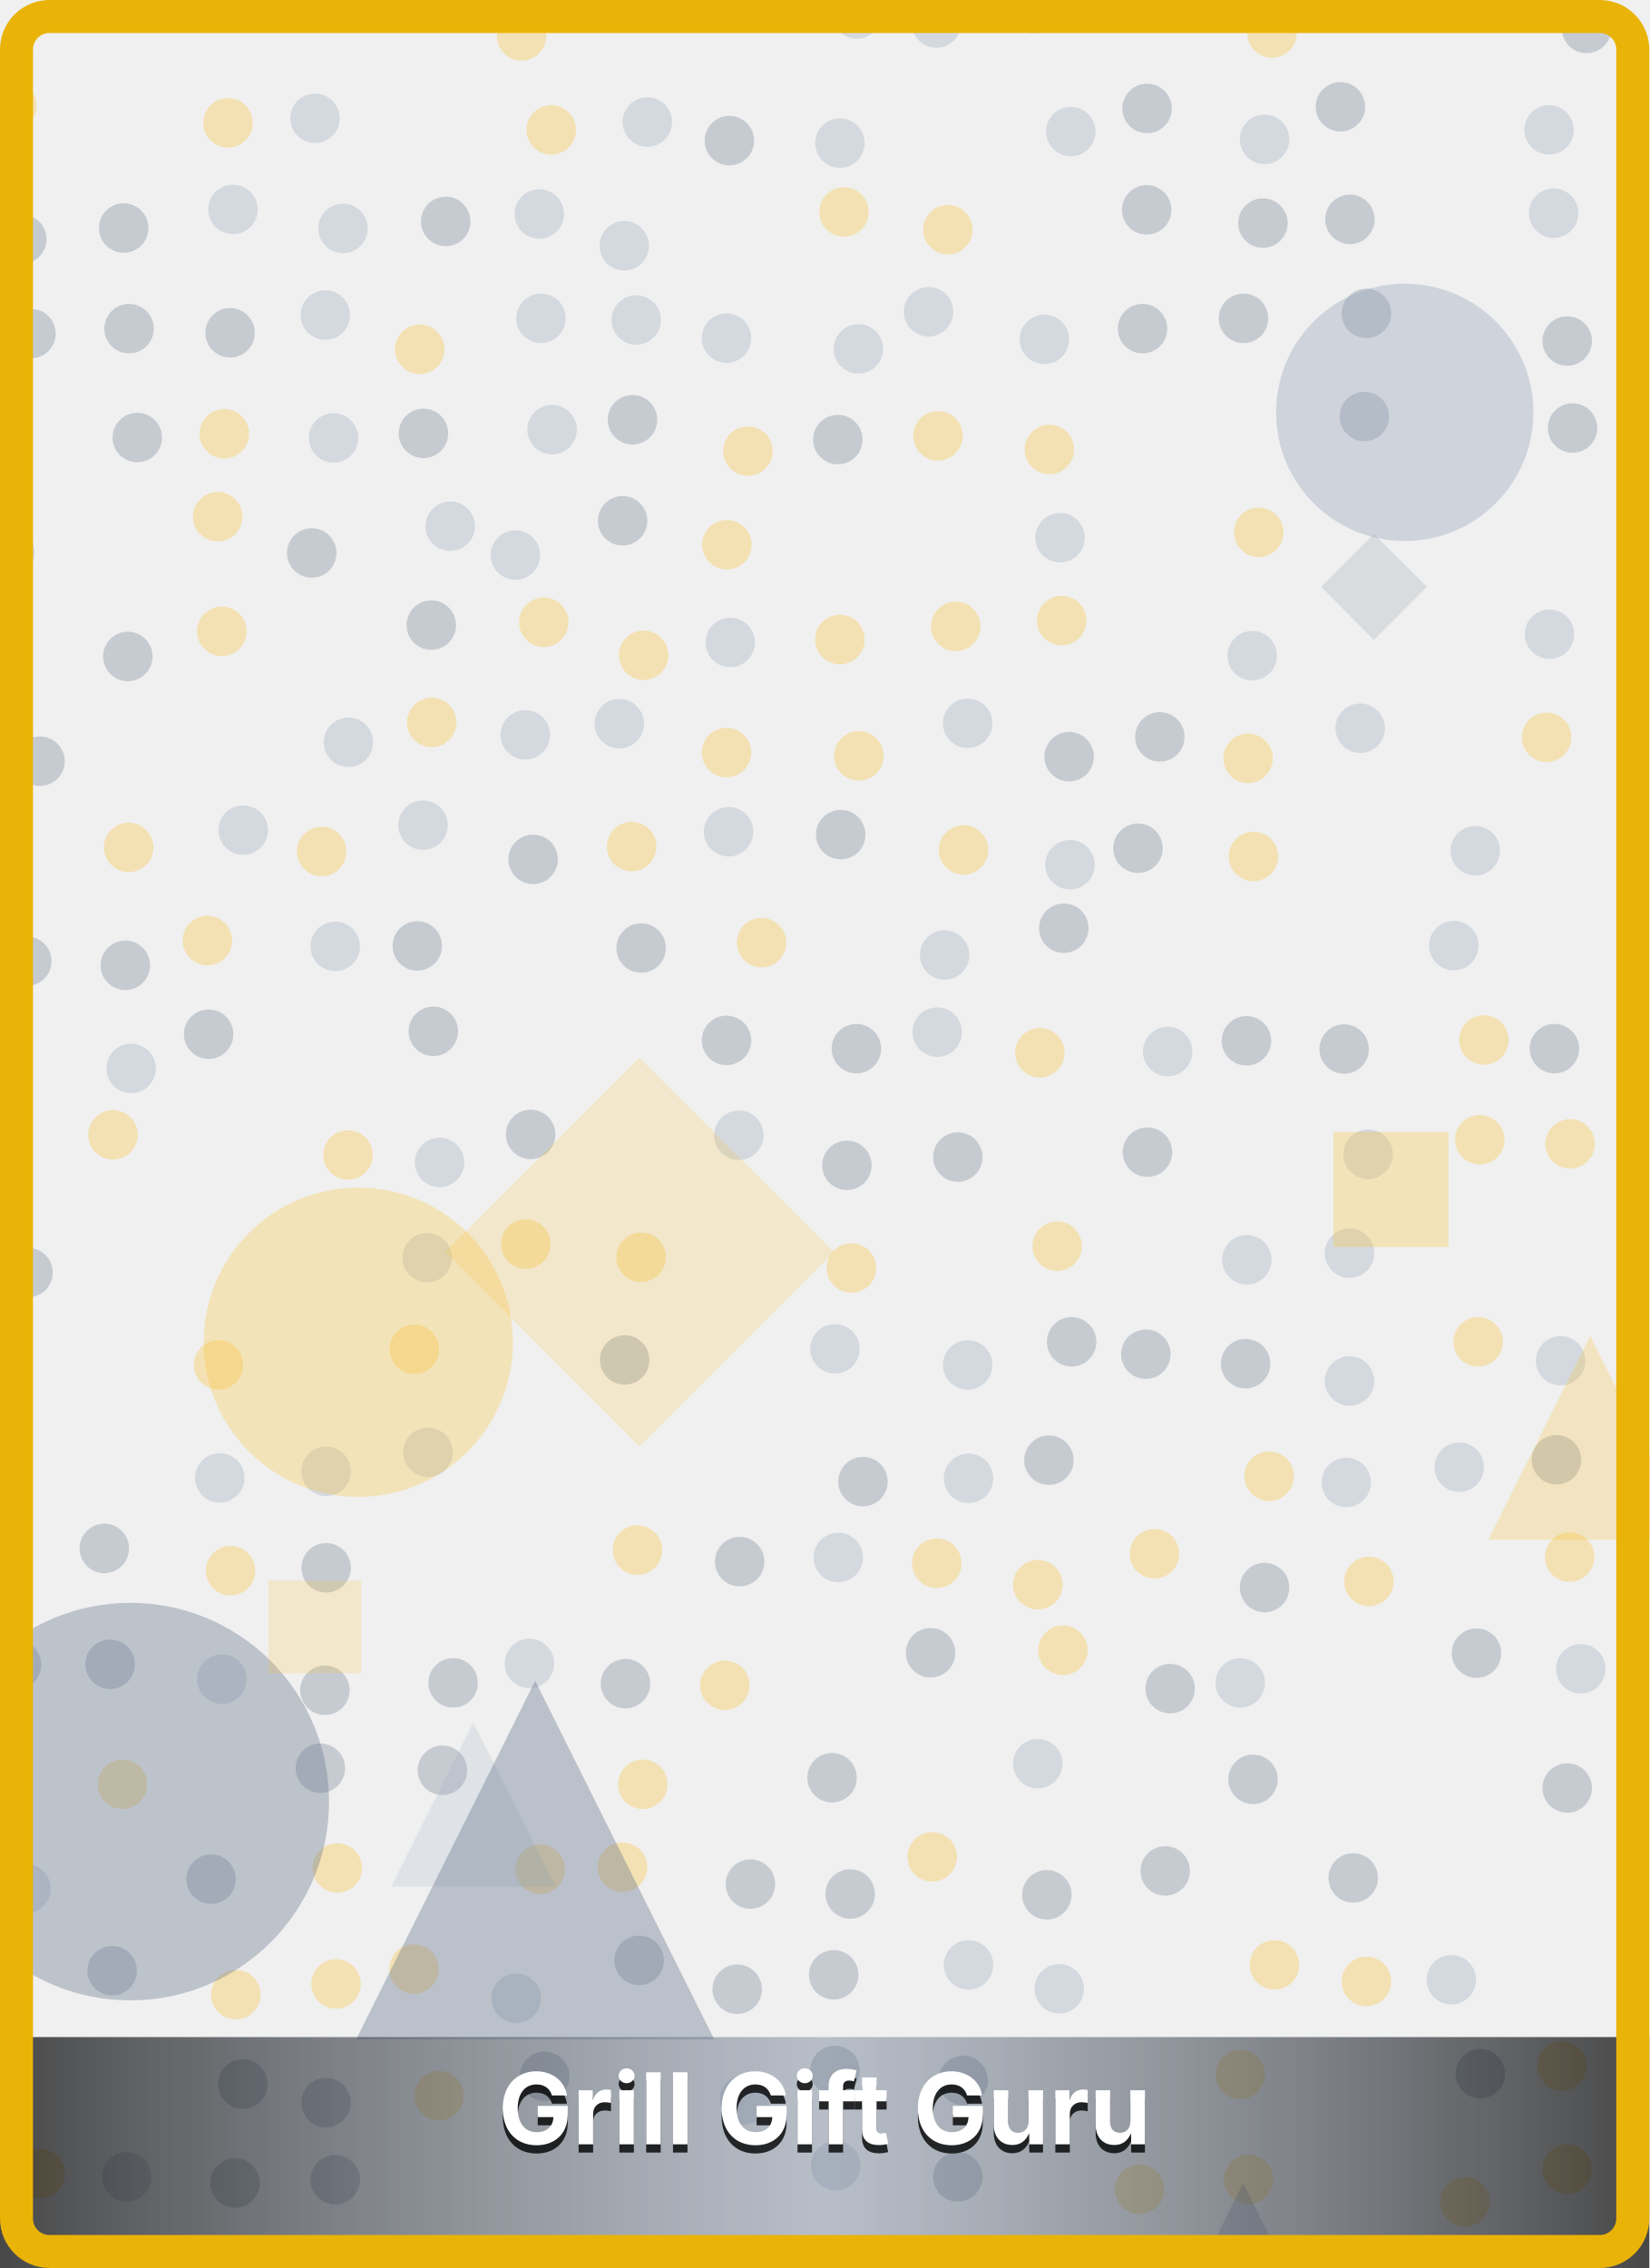
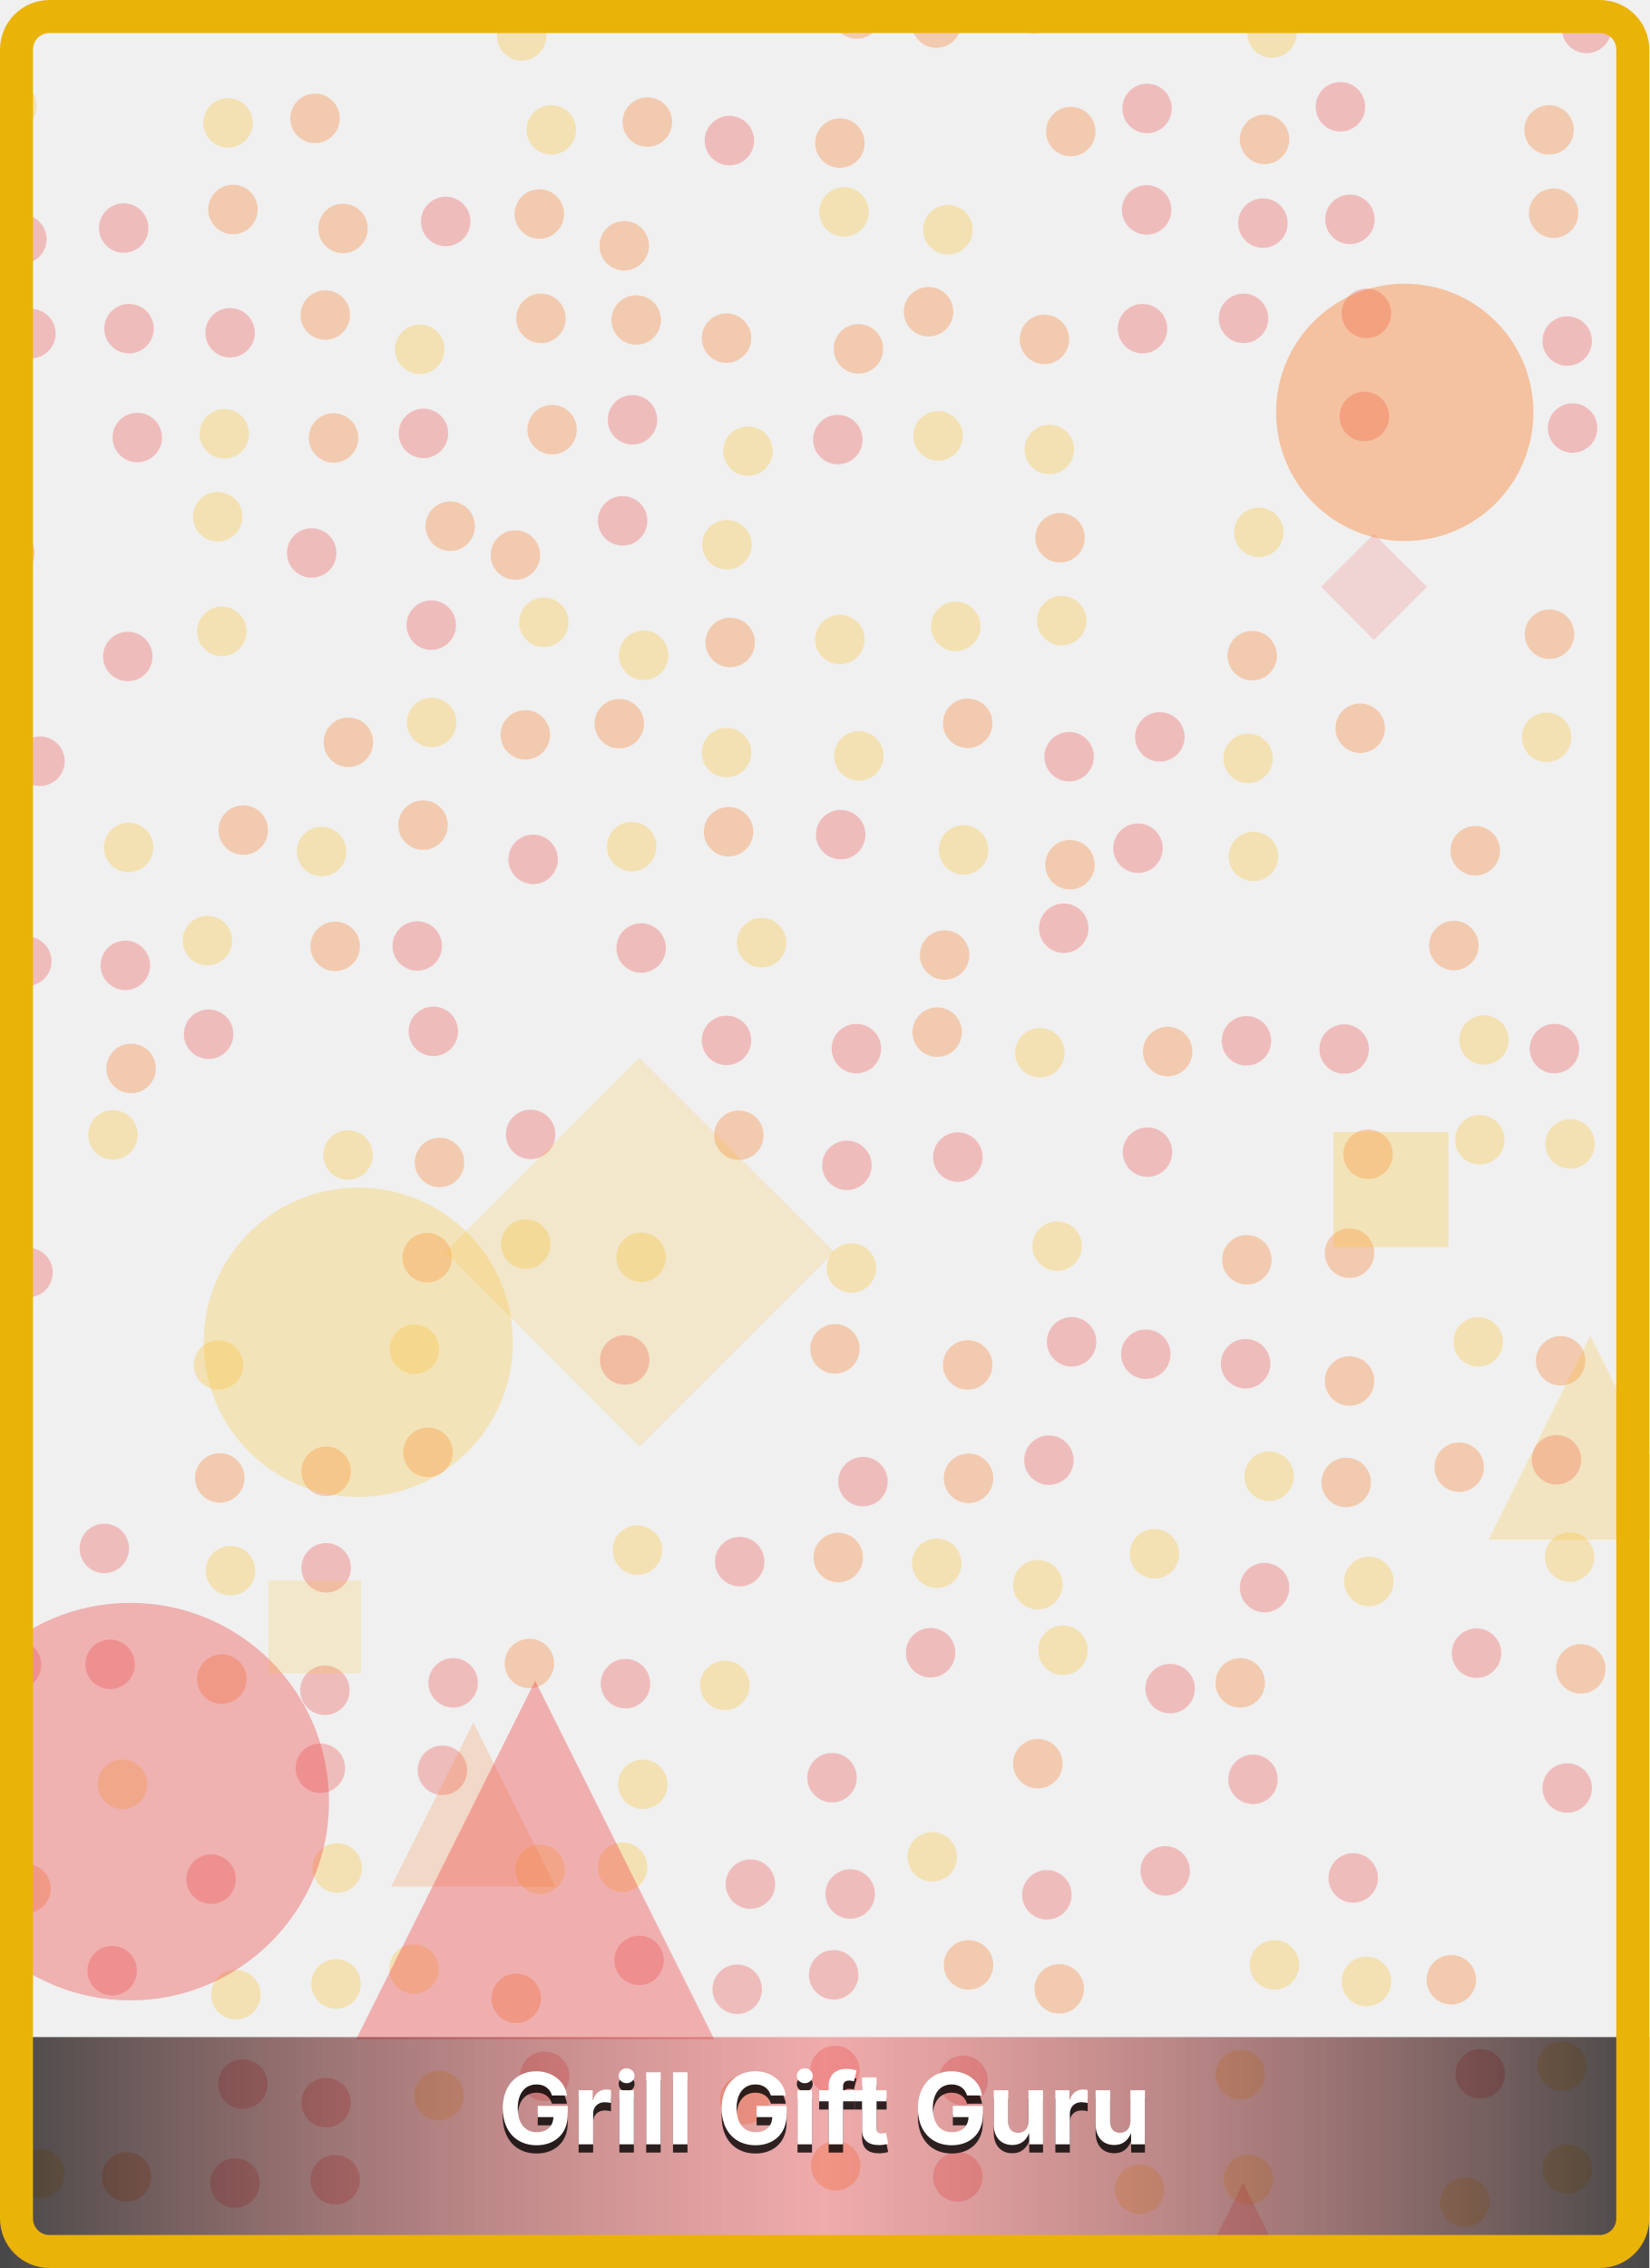
<svg xmlns="http://www.w3.org/2000/svg" viewBox="0 0 400 550" width="400" height="550">
  <defs>
    <linearGradient id="bg-gradient-fd_004" x1="0%" y1="0%" x2="100%" y2="100%">
-       <stop offset="0%" style="stop-color:#64748b;stop-opacity:0.26" />
-       <stop offset="50%" style="stop-color:#94a3b8;stop-opacity:0.4" />
-       <stop offset="100%" style="stop-color:#64748b;stop-opacity:0.26" />
+       <stop offset="0%" style="stop-color:#ef4444;stop-opacity:0.26" />
+       <stop offset="50%" style="stop-color:#f97316;stop-opacity:0.4" />
+       <stop offset="100%" style="stop-color:#ef4444;stop-opacity:0.26" />
    </linearGradient>
    <filter id="shadow-fd_004">
      <feDropShadow dx="0" dy="2" stdDeviation="3" flood-opacity="0.8" />
    </filter>
  </defs>
  <rect width="400" height="550" fill="url(#bg-gradient-0.7610623023938388)" />
  <g opacity="0.3">
    <circle cx="2.9" cy="25.7" r="6" fill="#fbbf24" />
-     <circle cx="5.3" cy="58.0" r="6" fill="#64748b" />
-     <circle cx="7.5" cy="80.9" r="6" fill="#64748b" />
-     <circle cx="0.5" cy="105.2" r="6" fill="#94a3b8" />
-     <circle cx="2.4" cy="134.1" r="6" fill="#94a3b8" />
-     <circle cx="9.7" cy="184.6" r="6" fill="#64748b" />
-     <circle cx="6.5" cy="233.1" r="6" fill="#64748b" />
-     <circle cx="6.8" cy="308.6" r="6" fill="#64748b" />
-     <circle cx="1.2" cy="378.8" r="6" fill="#64748b" />
-     <circle cx="4.0" cy="403.7" r="6" fill="#64748b" />
-     <circle cx="0.9" cy="432.5" r="6" fill="#64748b" />
-     <circle cx="6.3" cy="458.0" r="6" fill="#94a3b8" />
+     <circle cx="5.3" cy="58.0" r="6" fill="#ef4444" />
+     <circle cx="7.5" cy="80.9" r="6" fill="#ef4444" />
+     <circle cx="0.5" cy="105.2" r="6" fill="#f97316" />
+     <circle cx="2.4" cy="134.1" r="6" fill="#f97316" />
+     <circle cx="9.7" cy="184.6" r="6" fill="#ef4444" />
+     <circle cx="6.5" cy="233.1" r="6" fill="#ef4444" />
+     <circle cx="6.8" cy="308.6" r="6" fill="#ef4444" />
+     <circle cx="1.2" cy="378.8" r="6" fill="#ef4444" />
+     <circle cx="4.0" cy="403.7" r="6" fill="#ef4444" />
+     <circle cx="0.9" cy="432.5" r="6" fill="#ef4444" />
+     <circle cx="6.3" cy="458.0" r="6" fill="#f97316" />
    <circle cx="9.7" cy="527.1" r="6" fill="#fbbf24" />
-     <circle cx="30.0" cy="55.3" r="6" fill="#64748b" />
-     <circle cx="31.3" cy="79.7" r="6" fill="#64748b" />
-     <circle cx="33.3" cy="106.1" r="6" fill="#64748b" />
-     <circle cx="31.0" cy="159.2" r="6" fill="#64748b" />
+     <circle cx="30.0" cy="55.3" r="6" fill="#ef4444" />
+     <circle cx="31.3" cy="79.7" r="6" fill="#ef4444" />
+     <circle cx="33.3" cy="106.1" r="6" fill="#ef4444" />
+     <circle cx="31.0" cy="159.2" r="6" fill="#ef4444" />
    <circle cx="31.2" cy="205.5" r="6" fill="#fbbf24" />
-     <circle cx="30.4" cy="234.1" r="6" fill="#64748b" />
-     <circle cx="31.8" cy="259.1" r="6" fill="#94a3b8" />
+     <circle cx="30.4" cy="234.1" r="6" fill="#ef4444" />
+     <circle cx="31.8" cy="259.1" r="6" fill="#f97316" />
    <circle cx="27.4" cy="275.2" r="6" fill="#fbbf24" />
-     <circle cx="25.3" cy="375.5" r="6" fill="#64748b" />
-     <circle cx="26.7" cy="403.6" r="6" fill="#64748b" />
+     <circle cx="25.3" cy="375.5" r="6" fill="#ef4444" />
+     <circle cx="26.7" cy="403.6" r="6" fill="#ef4444" />
    <circle cx="29.7" cy="432.7" r="6" fill="#fbbf24" />
-     <circle cx="27.2" cy="477.9" r="6" fill="#64748b" />
-     <circle cx="30.7" cy="527.9" r="6" fill="#94a3b8" />
+     <circle cx="27.2" cy="477.9" r="6" fill="#ef4444" />
+     <circle cx="30.7" cy="527.9" r="6" fill="#f97316" />
    <circle cx="55.3" cy="29.8" r="6" fill="#fbbf24" />
-     <circle cx="56.5" cy="50.8" r="6" fill="#94a3b8" />
-     <circle cx="55.8" cy="80.7" r="6" fill="#64748b" />
+     <circle cx="56.5" cy="50.8" r="6" fill="#f97316" />
+     <circle cx="55.8" cy="80.7" r="6" fill="#ef4444" />
    <circle cx="54.4" cy="105.2" r="6" fill="#fbbf24" />
    <circle cx="52.8" cy="125.3" r="6" fill="#fbbf24" />
    <circle cx="53.8" cy="153.1" r="6" fill="#fbbf24" />
-     <circle cx="59.0" cy="201.3" r="6" fill="#94a3b8" />
+     <circle cx="59.0" cy="201.3" r="6" fill="#f97316" />
    <circle cx="50.3" cy="228.1" r="6" fill="#fbbf24" />
-     <circle cx="50.6" cy="250.8" r="6" fill="#64748b" />
+     <circle cx="50.6" cy="250.8" r="6" fill="#ef4444" />
    <circle cx="53.0" cy="331.0" r="6" fill="#fbbf24" />
-     <circle cx="53.3" cy="358.4" r="6" fill="#94a3b8" />
+     <circle cx="53.3" cy="358.4" r="6" fill="#f97316" />
    <circle cx="55.9" cy="380.9" r="6" fill="#fbbf24" />
-     <circle cx="53.8" cy="407.2" r="6" fill="#94a3b8" />
-     <circle cx="51.2" cy="455.7" r="6" fill="#64748b" />
+     <circle cx="53.8" cy="407.2" r="6" fill="#f97316" />
+     <circle cx="51.2" cy="455.7" r="6" fill="#ef4444" />
    <circle cx="57.2" cy="483.7" r="6" fill="#fbbf24" />
-     <circle cx="58.9" cy="505.4" r="6" fill="#64748b" />
-     <circle cx="57.0" cy="529.4" r="6" fill="#64748b" />
-     <circle cx="76.4" cy="28.7" r="6" fill="#94a3b8" />
-     <circle cx="83.2" cy="55.4" r="6" fill="#94a3b8" />
-     <circle cx="78.9" cy="76.4" r="6" fill="#94a3b8" />
-     <circle cx="80.9" cy="106.2" r="6" fill="#94a3b8" />
-     <circle cx="75.6" cy="134.1" r="6" fill="#64748b" />
-     <circle cx="84.5" cy="180.0" r="6" fill="#94a3b8" />
+     <circle cx="58.9" cy="505.4" r="6" fill="#ef4444" />
+     <circle cx="57.0" cy="529.4" r="6" fill="#ef4444" />
+     <circle cx="76.4" cy="28.7" r="6" fill="#f97316" />
+     <circle cx="83.2" cy="55.4" r="6" fill="#f97316" />
+     <circle cx="78.9" cy="76.4" r="6" fill="#f97316" />
+     <circle cx="80.9" cy="106.2" r="6" fill="#f97316" />
+     <circle cx="75.6" cy="134.1" r="6" fill="#ef4444" />
+     <circle cx="84.5" cy="180.0" r="6" fill="#f97316" />
    <circle cx="78.0" cy="206.5" r="6" fill="#fbbf24" />
-     <circle cx="81.3" cy="229.5" r="6" fill="#94a3b8" />
+     <circle cx="81.3" cy="229.5" r="6" fill="#f97316" />
    <circle cx="84.4" cy="280.1" r="6" fill="#fbbf24" />
-     <circle cx="79.1" cy="356.8" r="6" fill="#94a3b8" />
-     <circle cx="79.1" cy="380.2" r="6" fill="#64748b" />
-     <circle cx="78.8" cy="409.9" r="6" fill="#64748b" />
-     <circle cx="77.7" cy="428.8" r="6" fill="#64748b" />
+     <circle cx="79.1" cy="356.8" r="6" fill="#f97316" />
+     <circle cx="79.1" cy="380.2" r="6" fill="#ef4444" />
+     <circle cx="78.8" cy="409.9" r="6" fill="#ef4444" />
+     <circle cx="77.7" cy="428.8" r="6" fill="#ef4444" />
    <circle cx="81.8" cy="453.0" r="6" fill="#fbbf24" />
    <circle cx="81.5" cy="481.1" r="6" fill="#fbbf24" />
-     <circle cx="79.1" cy="509.9" r="6" fill="#64748b" />
-     <circle cx="81.3" cy="528.6" r="6" fill="#64748b" />
-     <circle cx="102.6" cy="1.8" r="6" fill="#94a3b8" />
-     <circle cx="108.1" cy="53.7" r="6" fill="#64748b" />
+     <circle cx="79.1" cy="509.9" r="6" fill="#ef4444" />
+     <circle cx="81.3" cy="528.6" r="6" fill="#ef4444" />
+     <circle cx="102.6" cy="1.8" r="6" fill="#f97316" />
+     <circle cx="108.1" cy="53.7" r="6" fill="#ef4444" />
    <circle cx="101.8" cy="84.7" r="6" fill="#fbbf24" />
-     <circle cx="102.7" cy="105.1" r="6" fill="#64748b" />
-     <circle cx="109.2" cy="127.6" r="6" fill="#94a3b8" />
-     <circle cx="104.6" cy="151.6" r="6" fill="#64748b" />
+     <circle cx="102.7" cy="105.1" r="6" fill="#ef4444" />
+     <circle cx="109.2" cy="127.6" r="6" fill="#f97316" />
+     <circle cx="104.6" cy="151.6" r="6" fill="#ef4444" />
    <circle cx="104.7" cy="175.2" r="6" fill="#fbbf24" />
-     <circle cx="102.6" cy="200.1" r="6" fill="#94a3b8" />
-     <circle cx="101.2" cy="229.4" r="6" fill="#64748b" />
-     <circle cx="105.1" cy="250.1" r="6" fill="#64748b" />
-     <circle cx="106.6" cy="281.9" r="6" fill="#94a3b8" />
-     <circle cx="103.6" cy="305.0" r="6" fill="#94a3b8" />
+     <circle cx="102.6" cy="200.1" r="6" fill="#f97316" />
+     <circle cx="101.2" cy="229.4" r="6" fill="#ef4444" />
+     <circle cx="105.1" cy="250.1" r="6" fill="#ef4444" />
+     <circle cx="106.6" cy="281.9" r="6" fill="#f97316" />
+     <circle cx="103.6" cy="305.0" r="6" fill="#f97316" />
    <circle cx="100.5" cy="327.2" r="6" fill="#fbbf24" />
-     <circle cx="103.8" cy="352.2" r="6" fill="#94a3b8" />
-     <circle cx="109.9" cy="408.1" r="6" fill="#64748b" />
-     <circle cx="107.3" cy="429.3" r="6" fill="#64748b" />
+     <circle cx="103.8" cy="352.2" r="6" fill="#f97316" />
+     <circle cx="109.9" cy="408.1" r="6" fill="#ef4444" />
+     <circle cx="107.3" cy="429.3" r="6" fill="#ef4444" />
    <circle cx="100.4" cy="477.5" r="6" fill="#fbbf24" />
    <circle cx="106.5" cy="508.2" r="6" fill="#fbbf24" />
    <circle cx="126.5" cy="8.7" r="6" fill="#fbbf24" />
    <circle cx="133.7" cy="31.5" r="6" fill="#fbbf24" />
-     <circle cx="130.8" cy="51.9" r="6" fill="#94a3b8" />
-     <circle cx="131.2" cy="77.2" r="6" fill="#94a3b8" />
-     <circle cx="133.9" cy="104.2" r="6" fill="#94a3b8" />
-     <circle cx="125.0" cy="134.6" r="6" fill="#94a3b8" />
+     <circle cx="130.8" cy="51.9" r="6" fill="#f97316" />
+     <circle cx="131.2" cy="77.2" r="6" fill="#f97316" />
+     <circle cx="133.9" cy="104.2" r="6" fill="#f97316" />
+     <circle cx="125.0" cy="134.6" r="6" fill="#f97316" />
    <circle cx="131.9" cy="150.9" r="6" fill="#fbbf24" />
-     <circle cx="127.4" cy="178.2" r="6" fill="#94a3b8" />
-     <circle cx="129.3" cy="208.4" r="6" fill="#64748b" />
-     <circle cx="128.7" cy="275.1" r="6" fill="#64748b" />
+     <circle cx="127.4" cy="178.2" r="6" fill="#f97316" />
+     <circle cx="129.3" cy="208.4" r="6" fill="#ef4444" />
+     <circle cx="128.7" cy="275.1" r="6" fill="#ef4444" />
    <circle cx="127.5" cy="301.7" r="6" fill="#fbbf24" />
-     <circle cx="128.4" cy="403.4" r="6" fill="#94a3b8" />
+     <circle cx="128.4" cy="403.4" r="6" fill="#f97316" />
    <circle cx="131.0" cy="453.3" r="6" fill="#fbbf24" />
-     <circle cx="125.2" cy="484.6" r="6" fill="#94a3b8" />
-     <circle cx="132.1" cy="503.5" r="6" fill="#64748b" />
-     <circle cx="150.4" cy="1.4" r="6" fill="#94a3b8" />
-     <circle cx="157.0" cy="29.6" r="6" fill="#94a3b8" />
-     <circle cx="151.4" cy="59.6" r="6" fill="#94a3b8" />
-     <circle cx="154.3" cy="77.6" r="6" fill="#94a3b8" />
-     <circle cx="153.4" cy="101.8" r="6" fill="#64748b" />
-     <circle cx="151.0" cy="126.3" r="6" fill="#64748b" />
+     <circle cx="125.2" cy="484.6" r="6" fill="#f97316" />
+     <circle cx="132.1" cy="503.5" r="6" fill="#ef4444" />
+     <circle cx="150.4" cy="1.4" r="6" fill="#f97316" />
+     <circle cx="157.0" cy="29.6" r="6" fill="#f97316" />
+     <circle cx="151.4" cy="59.6" r="6" fill="#f97316" />
+     <circle cx="154.3" cy="77.6" r="6" fill="#f97316" />
+     <circle cx="153.4" cy="101.8" r="6" fill="#ef4444" />
+     <circle cx="151.0" cy="126.3" r="6" fill="#ef4444" />
    <circle cx="156.1" cy="158.9" r="6" fill="#fbbf24" />
-     <circle cx="150.2" cy="175.5" r="6" fill="#94a3b8" />
+     <circle cx="150.2" cy="175.5" r="6" fill="#f97316" />
    <circle cx="153.2" cy="205.3" r="6" fill="#fbbf24" />
-     <circle cx="155.5" cy="229.9" r="6" fill="#64748b" />
+     <circle cx="155.5" cy="229.9" r="6" fill="#ef4444" />
    <circle cx="155.5" cy="304.9" r="6" fill="#fbbf24" />
-     <circle cx="151.5" cy="329.8" r="6" fill="#64748b" />
+     <circle cx="151.5" cy="329.8" r="6" fill="#ef4444" />
    <circle cx="154.6" cy="375.9" r="6" fill="#fbbf24" />
-     <circle cx="151.7" cy="408.3" r="6" fill="#64748b" />
+     <circle cx="151.7" cy="408.3" r="6" fill="#ef4444" />
    <circle cx="155.9" cy="432.7" r="6" fill="#fbbf24" />
    <circle cx="151.0" cy="452.8" r="6" fill="#fbbf24" />
-     <circle cx="155.0" cy="475.4" r="6" fill="#64748b" />
-     <circle cx="176.9" cy="34.1" r="6" fill="#64748b" />
-     <circle cx="176.2" cy="82.0" r="6" fill="#94a3b8" />
+     <circle cx="155.0" cy="475.4" r="6" fill="#ef4444" />
+     <circle cx="176.9" cy="34.1" r="6" fill="#ef4444" />
+     <circle cx="176.2" cy="82.0" r="6" fill="#f97316" />
    <circle cx="181.4" cy="109.4" r="6" fill="#fbbf24" />
    <circle cx="176.3" cy="132.1" r="6" fill="#fbbf24" />
-     <circle cx="177.1" cy="155.8" r="6" fill="#94a3b8" />
+     <circle cx="177.1" cy="155.8" r="6" fill="#f97316" />
    <circle cx="176.2" cy="182.5" r="6" fill="#fbbf24" />
-     <circle cx="176.7" cy="201.7" r="6" fill="#94a3b8" />
+     <circle cx="176.7" cy="201.7" r="6" fill="#f97316" />
    <circle cx="184.7" cy="228.6" r="6" fill="#fbbf24" />
-     <circle cx="176.2" cy="252.3" r="6" fill="#64748b" />
-     <circle cx="179.2" cy="275.3" r="6" fill="#94a3b8" />
-     <circle cx="179.4" cy="378.7" r="6" fill="#64748b" />
+     <circle cx="176.2" cy="252.3" r="6" fill="#ef4444" />
+     <circle cx="179.2" cy="275.3" r="6" fill="#f97316" />
+     <circle cx="179.4" cy="378.7" r="6" fill="#ef4444" />
    <circle cx="175.8" cy="408.7" r="6" fill="#fbbf24" />
-     <circle cx="182.0" cy="456.9" r="6" fill="#64748b" />
-     <circle cx="178.8" cy="482.4" r="6" fill="#64748b" />
-     <circle cx="180.6" cy="509.2" r="6" fill="#94a3b8" />
-     <circle cx="207.8" cy="3.4" r="6" fill="#94a3b8" />
-     <circle cx="203.7" cy="34.7" r="6" fill="#94a3b8" />
+     <circle cx="182.0" cy="456.9" r="6" fill="#ef4444" />
+     <circle cx="178.8" cy="482.4" r="6" fill="#ef4444" />
+     <circle cx="180.6" cy="509.2" r="6" fill="#f97316" />
+     <circle cx="207.8" cy="3.4" r="6" fill="#f97316" />
+     <circle cx="203.7" cy="34.7" r="6" fill="#f97316" />
    <circle cx="204.7" cy="51.4" r="6" fill="#fbbf24" />
-     <circle cx="208.2" cy="84.6" r="6" fill="#94a3b8" />
-     <circle cx="203.2" cy="106.6" r="6" fill="#64748b" />
+     <circle cx="208.2" cy="84.6" r="6" fill="#f97316" />
+     <circle cx="203.2" cy="106.6" r="6" fill="#ef4444" />
    <circle cx="203.7" cy="155.1" r="6" fill="#fbbf24" />
    <circle cx="208.3" cy="183.3" r="6" fill="#fbbf24" />
-     <circle cx="203.9" cy="202.4" r="6" fill="#64748b" />
-     <circle cx="207.7" cy="254.3" r="6" fill="#64748b" />
-     <circle cx="205.4" cy="282.6" r="6" fill="#64748b" />
+     <circle cx="203.9" cy="202.4" r="6" fill="#ef4444" />
+     <circle cx="207.7" cy="254.3" r="6" fill="#ef4444" />
+     <circle cx="205.4" cy="282.6" r="6" fill="#ef4444" />
    <circle cx="206.5" cy="307.5" r="6" fill="#fbbf24" />
-     <circle cx="202.5" cy="327.1" r="6" fill="#94a3b8" />
-     <circle cx="209.3" cy="359.3" r="6" fill="#64748b" />
-     <circle cx="203.3" cy="377.7" r="6" fill="#94a3b8" />
-     <circle cx="201.8" cy="431.1" r="6" fill="#64748b" />
-     <circle cx="206.2" cy="459.3" r="6" fill="#64748b" />
-     <circle cx="202.2" cy="478.9" r="6" fill="#64748b" />
-     <circle cx="202.5" cy="502.1" r="6" fill="#64748b" />
-     <circle cx="202.7" cy="525.2" r="6" fill="#94a3b8" />
-     <circle cx="227.1" cy="5.6" r="6" fill="#94a3b8" />
+     <circle cx="202.5" cy="327.1" r="6" fill="#f97316" />
+     <circle cx="209.3" cy="359.3" r="6" fill="#ef4444" />
+     <circle cx="203.3" cy="377.7" r="6" fill="#f97316" />
+     <circle cx="201.8" cy="431.1" r="6" fill="#ef4444" />
+     <circle cx="206.2" cy="459.3" r="6" fill="#ef4444" />
+     <circle cx="202.2" cy="478.9" r="6" fill="#ef4444" />
+     <circle cx="202.5" cy="502.1" r="6" fill="#ef4444" />
+     <circle cx="202.7" cy="525.2" r="6" fill="#f97316" />
+     <circle cx="227.1" cy="5.6" r="6" fill="#f97316" />
    <circle cx="229.9" cy="55.7" r="6" fill="#fbbf24" />
-     <circle cx="225.2" cy="75.6" r="6" fill="#94a3b8" />
+     <circle cx="225.2" cy="75.6" r="6" fill="#f97316" />
    <circle cx="227.5" cy="105.7" r="6" fill="#fbbf24" />
    <circle cx="231.8" cy="151.9" r="6" fill="#fbbf24" />
-     <circle cx="234.7" cy="175.4" r="6" fill="#94a3b8" />
+     <circle cx="234.7" cy="175.4" r="6" fill="#f97316" />
    <circle cx="233.7" cy="206.1" r="6" fill="#fbbf24" />
-     <circle cx="229.1" cy="231.6" r="6" fill="#94a3b8" />
-     <circle cx="227.3" cy="250.3" r="6" fill="#94a3b8" />
-     <circle cx="232.3" cy="280.6" r="6" fill="#64748b" />
-     <circle cx="234.7" cy="331.0" r="6" fill="#94a3b8" />
-     <circle cx="234.9" cy="358.5" r="6" fill="#94a3b8" />
+     <circle cx="229.1" cy="231.6" r="6" fill="#f97316" />
+     <circle cx="227.3" cy="250.3" r="6" fill="#f97316" />
+     <circle cx="232.3" cy="280.6" r="6" fill="#ef4444" />
+     <circle cx="234.7" cy="331.0" r="6" fill="#f97316" />
+     <circle cx="234.9" cy="358.5" r="6" fill="#f97316" />
    <circle cx="227.2" cy="379.1" r="6" fill="#fbbf24" />
-     <circle cx="225.7" cy="400.8" r="6" fill="#64748b" />
+     <circle cx="225.7" cy="400.8" r="6" fill="#ef4444" />
    <circle cx="226.1" cy="450.3" r="6" fill="#fbbf24" />
-     <circle cx="234.9" cy="476.5" r="6" fill="#94a3b8" />
-     <circle cx="233.6" cy="504.5" r="6" fill="#64748b" />
-     <circle cx="232.3" cy="527.9" r="6" fill="#64748b" />
-     <circle cx="250.8" cy="2.1" r="6" fill="#94a3b8" />
-     <circle cx="259.7" cy="31.9" r="6" fill="#94a3b8" />
-     <circle cx="253.3" cy="82.3" r="6" fill="#94a3b8" />
+     <circle cx="234.9" cy="476.5" r="6" fill="#f97316" />
+     <circle cx="233.6" cy="504.5" r="6" fill="#ef4444" />
+     <circle cx="232.3" cy="527.9" r="6" fill="#ef4444" />
+     <circle cx="250.8" cy="2.1" r="6" fill="#f97316" />
+     <circle cx="259.7" cy="31.9" r="6" fill="#f97316" />
+     <circle cx="253.3" cy="82.3" r="6" fill="#f97316" />
    <circle cx="254.5" cy="109.0" r="6" fill="#fbbf24" />
-     <circle cx="257.1" cy="130.4" r="6" fill="#94a3b8" />
+     <circle cx="257.1" cy="130.4" r="6" fill="#f97316" />
    <circle cx="257.5" cy="150.5" r="6" fill="#fbbf24" />
-     <circle cx="259.3" cy="183.5" r="6" fill="#64748b" />
-     <circle cx="259.5" cy="209.7" r="6" fill="#94a3b8" />
-     <circle cx="258.0" cy="225.1" r="6" fill="#64748b" />
+     <circle cx="259.3" cy="183.5" r="6" fill="#ef4444" />
+     <circle cx="259.5" cy="209.7" r="6" fill="#f97316" />
+     <circle cx="258.0" cy="225.1" r="6" fill="#ef4444" />
    <circle cx="252.2" cy="255.3" r="6" fill="#fbbf24" />
    <circle cx="256.4" cy="302.2" r="6" fill="#fbbf24" />
-     <circle cx="259.9" cy="325.4" r="6" fill="#64748b" />
-     <circle cx="254.4" cy="354.1" r="6" fill="#64748b" />
+     <circle cx="259.9" cy="325.4" r="6" fill="#ef4444" />
+     <circle cx="254.4" cy="354.1" r="6" fill="#ef4444" />
    <circle cx="251.7" cy="384.3" r="6" fill="#fbbf24" />
    <circle cx="257.8" cy="400.2" r="6" fill="#fbbf24" />
-     <circle cx="251.7" cy="427.7" r="6" fill="#94a3b8" />
-     <circle cx="253.9" cy="459.5" r="6" fill="#64748b" />
-     <circle cx="256.9" cy="482.3" r="6" fill="#94a3b8" />
-     <circle cx="278.2" cy="26.3" r="6" fill="#64748b" />
-     <circle cx="278.1" cy="50.9" r="6" fill="#64748b" />
-     <circle cx="277.1" cy="79.7" r="6" fill="#64748b" />
-     <circle cx="281.3" cy="178.7" r="6" fill="#64748b" />
-     <circle cx="276.0" cy="205.7" r="6" fill="#64748b" />
-     <circle cx="283.2" cy="255.0" r="6" fill="#94a3b8" />
-     <circle cx="278.3" cy="279.4" r="6" fill="#64748b" />
-     <circle cx="277.9" cy="328.4" r="6" fill="#64748b" />
+     <circle cx="251.7" cy="427.7" r="6" fill="#f97316" />
+     <circle cx="253.9" cy="459.5" r="6" fill="#ef4444" />
+     <circle cx="256.9" cy="482.3" r="6" fill="#f97316" />
+     <circle cx="278.2" cy="26.3" r="6" fill="#ef4444" />
+     <circle cx="278.1" cy="50.9" r="6" fill="#ef4444" />
+     <circle cx="277.1" cy="79.7" r="6" fill="#ef4444" />
+     <circle cx="281.3" cy="178.7" r="6" fill="#ef4444" />
+     <circle cx="276.0" cy="205.7" r="6" fill="#ef4444" />
+     <circle cx="283.2" cy="255.0" r="6" fill="#f97316" />
+     <circle cx="278.3" cy="279.4" r="6" fill="#ef4444" />
+     <circle cx="277.9" cy="328.4" r="6" fill="#ef4444" />
    <circle cx="280.0" cy="376.8" r="6" fill="#fbbf24" />
-     <circle cx="283.8" cy="409.5" r="6" fill="#64748b" />
-     <circle cx="282.6" cy="453.7" r="6" fill="#64748b" />
+     <circle cx="283.8" cy="409.5" r="6" fill="#ef4444" />
+     <circle cx="282.6" cy="453.7" r="6" fill="#ef4444" />
    <circle cx="276.4" cy="530.9" r="6" fill="#fbbf24" />
    <circle cx="308.5" cy="8.0" r="6" fill="#fbbf24" />
-     <circle cx="306.7" cy="33.8" r="6" fill="#94a3b8" />
-     <circle cx="306.3" cy="54.1" r="6" fill="#64748b" />
-     <circle cx="301.6" cy="77.2" r="6" fill="#64748b" />
+     <circle cx="306.7" cy="33.8" r="6" fill="#f97316" />
+     <circle cx="306.3" cy="54.1" r="6" fill="#ef4444" />
+     <circle cx="301.6" cy="77.2" r="6" fill="#ef4444" />
    <circle cx="305.3" cy="129.1" r="6" fill="#fbbf24" />
-     <circle cx="303.7" cy="159.0" r="6" fill="#94a3b8" />
+     <circle cx="303.7" cy="159.0" r="6" fill="#f97316" />
    <circle cx="302.7" cy="183.9" r="6" fill="#fbbf24" />
    <circle cx="304.0" cy="207.7" r="6" fill="#fbbf24" />
-     <circle cx="302.3" cy="252.4" r="6" fill="#64748b" />
-     <circle cx="302.4" cy="305.5" r="6" fill="#94a3b8" />
-     <circle cx="302.1" cy="330.7" r="6" fill="#64748b" />
+     <circle cx="302.3" cy="252.4" r="6" fill="#ef4444" />
+     <circle cx="302.4" cy="305.5" r="6" fill="#f97316" />
+     <circle cx="302.1" cy="330.7" r="6" fill="#ef4444" />
    <circle cx="307.8" cy="358.0" r="6" fill="#fbbf24" />
-     <circle cx="306.7" cy="385.0" r="6" fill="#64748b" />
-     <circle cx="300.8" cy="408.1" r="6" fill="#94a3b8" />
-     <circle cx="303.9" cy="431.5" r="6" fill="#64748b" />
+     <circle cx="306.7" cy="385.0" r="6" fill="#ef4444" />
+     <circle cx="300.8" cy="408.1" r="6" fill="#f97316" />
+     <circle cx="303.9" cy="431.5" r="6" fill="#ef4444" />
    <circle cx="309.1" cy="476.5" r="6" fill="#fbbf24" />
    <circle cx="300.8" cy="503.1" r="6" fill="#fbbf24" />
    <circle cx="302.8" cy="528.5" r="6" fill="#fbbf24" />
-     <circle cx="325.1" cy="25.9" r="6" fill="#64748b" />
-     <circle cx="327.4" cy="53.2" r="6" fill="#64748b" />
-     <circle cx="331.4" cy="76.0" r="6" fill="#64748b" />
-     <circle cx="330.9" cy="101.0" r="6" fill="#64748b" />
-     <circle cx="329.9" cy="176.6" r="6" fill="#94a3b8" />
-     <circle cx="326.0" cy="254.4" r="6" fill="#64748b" />
-     <circle cx="331.8" cy="279.9" r="6" fill="#94a3b8" />
-     <circle cx="327.3" cy="303.9" r="6" fill="#94a3b8" />
-     <circle cx="327.3" cy="334.9" r="6" fill="#94a3b8" />
-     <circle cx="326.5" cy="359.5" r="6" fill="#94a3b8" />
+     <circle cx="325.1" cy="25.9" r="6" fill="#ef4444" />
+     <circle cx="327.4" cy="53.2" r="6" fill="#ef4444" />
+     <circle cx="331.4" cy="76.0" r="6" fill="#ef4444" />
+     <circle cx="330.9" cy="101.0" r="6" fill="#ef4444" />
+     <circle cx="329.9" cy="176.6" r="6" fill="#f97316" />
+     <circle cx="326.0" cy="254.4" r="6" fill="#ef4444" />
+     <circle cx="331.8" cy="279.9" r="6" fill="#f97316" />
+     <circle cx="327.3" cy="303.9" r="6" fill="#f97316" />
+     <circle cx="327.3" cy="334.9" r="6" fill="#f97316" />
+     <circle cx="326.5" cy="359.5" r="6" fill="#f97316" />
    <circle cx="332.0" cy="383.5" r="6" fill="#fbbf24" />
-     <circle cx="328.2" cy="455.4" r="6" fill="#64748b" />
+     <circle cx="328.2" cy="455.4" r="6" fill="#ef4444" />
    <circle cx="331.4" cy="480.5" r="6" fill="#fbbf24" />
-     <circle cx="358.2" cy="0.5" r="6" fill="#94a3b8" />
-     <circle cx="357.8" cy="206.3" r="6" fill="#94a3b8" />
-     <circle cx="352.6" cy="229.3" r="6" fill="#94a3b8" />
+     <circle cx="358.2" cy="0.5" r="6" fill="#f97316" />
+     <circle cx="357.8" cy="206.3" r="6" fill="#f97316" />
+     <circle cx="352.6" cy="229.3" r="6" fill="#f97316" />
    <circle cx="359.9" cy="252.2" r="6" fill="#fbbf24" />
    <circle cx="358.9" cy="276.4" r="6" fill="#fbbf24" />
    <circle cx="358.5" cy="325.4" r="6" fill="#fbbf24" />
-     <circle cx="353.9" cy="355.8" r="6" fill="#94a3b8" />
-     <circle cx="358.1" cy="400.9" r="6" fill="#64748b" />
-     <circle cx="352.0" cy="480.1" r="6" fill="#94a3b8" />
-     <circle cx="359.0" cy="502.9" r="6" fill="#64748b" />
+     <circle cx="353.9" cy="355.8" r="6" fill="#f97316" />
+     <circle cx="358.1" cy="400.9" r="6" fill="#ef4444" />
+     <circle cx="352.0" cy="480.1" r="6" fill="#f97316" />
+     <circle cx="359.0" cy="502.9" r="6" fill="#ef4444" />
    <circle cx="355.3" cy="534.0" r="6" fill="#fbbf24" />
-     <circle cx="384.8" cy="6.9" r="6" fill="#64748b" />
-     <circle cx="375.7" cy="31.5" r="6" fill="#94a3b8" />
-     <circle cx="376.8" cy="51.7" r="6" fill="#94a3b8" />
-     <circle cx="380.1" cy="82.7" r="6" fill="#64748b" />
-     <circle cx="381.4" cy="103.8" r="6" fill="#64748b" />
-     <circle cx="375.8" cy="153.8" r="6" fill="#94a3b8" />
+     <circle cx="384.8" cy="6.9" r="6" fill="#ef4444" />
+     <circle cx="375.7" cy="31.5" r="6" fill="#f97316" />
+     <circle cx="376.8" cy="51.7" r="6" fill="#f97316" />
+     <circle cx="380.1" cy="82.7" r="6" fill="#ef4444" />
+     <circle cx="381.4" cy="103.8" r="6" fill="#ef4444" />
+     <circle cx="375.8" cy="153.8" r="6" fill="#f97316" />
    <circle cx="375.1" cy="178.8" r="6" fill="#fbbf24" />
-     <circle cx="377.0" cy="254.3" r="6" fill="#64748b" />
+     <circle cx="377.0" cy="254.3" r="6" fill="#ef4444" />
    <circle cx="380.8" cy="277.4" r="6" fill="#fbbf24" />
-     <circle cx="378.5" cy="330.0" r="6" fill="#94a3b8" />
-     <circle cx="377.5" cy="354.0" r="6" fill="#64748b" />
+     <circle cx="378.5" cy="330.0" r="6" fill="#f97316" />
+     <circle cx="377.5" cy="354.0" r="6" fill="#ef4444" />
    <circle cx="380.7" cy="377.6" r="6" fill="#fbbf24" />
-     <circle cx="383.4" cy="404.7" r="6" fill="#94a3b8" />
-     <circle cx="380.1" cy="433.6" r="6" fill="#64748b" />
+     <circle cx="383.4" cy="404.7" r="6" fill="#f97316" />
+     <circle cx="380.1" cy="433.6" r="6" fill="#ef4444" />
    <circle cx="378.8" cy="501.0" r="6" fill="#fbbf24" />
    <circle cx="380.1" cy="526.0" r="6" fill="#fbbf24" />
  </g>
-   <polygon points="333.2,129.5 346.1,142.3 333.2,155.2 320.4,142.3" fill="#64748b" opacity="0.17" />
+   <polygon points="333.2,129.5 346.1,142.3 333.2,155.2 320.4,142.3" fill="#ef4444" opacity="0.17" />
  <rect x="323.4" y="274.5" width="27.9" height="27.9" fill="#fbbf24" opacity="0.27" />
-   <polygon points="301.5,529.4 322.0,570.5 280.9,570.5" fill="#64748b" opacity="0.26" />
+   <polygon points="301.5,529.4 322.0,570.5 280.9,570.5" fill="#ef4444" opacity="0.26" />
  <polygon points="155.1,256.5 202.3,303.6 155.1,350.8 108.0,303.6" fill="#fbbf24" opacity="0.18" />
  <circle cx="86.9" cy="325.5" r="37.5" fill="#fbbf24" opacity="0.27" />
  <polygon points="385.7,323.9 410.4,373.4 361.0,373.4" fill="#fbbf24" opacity="0.23" />
-   <polygon points="114.8,417.7 134.7,457.5 94.9,457.5" fill="#94a3b8" opacity="0.19" />
-   <circle cx="31.6" cy="436.9" r="48.2" fill="#64748b" opacity="0.37" />
-   <circle cx="340.7" cy="100.0" r="31.2" fill="#94a3b8" opacity="0.37" />
+   <polygon points="114.8,417.7 134.7,457.5 94.9,457.5" fill="#f97316" opacity="0.19" />
+   <circle cx="31.6" cy="436.9" r="48.2" fill="#ef4444" opacity="0.37" />
+   <circle cx="340.7" cy="100.0" r="31.2" fill="#f97316" opacity="0.37" />
  <rect x="65.1" y="383.3" width="22.5" height="22.5" fill="#fbbf24" opacity="0.19" />
-   <polygon points="129.8,407.6 173.2,494.5 86.4,494.5" fill="#64748b" opacity="0.38" />
+   <polygon points="129.8,407.6 173.2,494.5 86.4,494.5" fill="#ef4444" opacity="0.38" />
  <defs>
    <linearGradient id="text-bg-15" x1="0%" y1="0%" x2="100%" y2="0%">
      <stop offset="0%" style="stop-color:#000000;stop-opacity:0.7" />
-       <stop offset="50%" style="stop-color:#64748b;stop-opacity:0.4" />
+       <stop offset="50%" style="stop-color:#ef4444;stop-opacity:0.4" />
      <stop offset="100%" style="stop-color:#000000;stop-opacity:0.7" />
    </linearGradient>
  </defs>
  <rect x="0" y="494" width="400" height="56" fill="url(#text-bg-15)" />
  <text x="200" y="522" font-family="system-ui, -apple-system, sans-serif" font-size="24" font-weight="bold" text-anchor="middle" fill="#000000" opacity="0.8">Grill Gift Guru</text>
  <text x="200" y="520" font-family="system-ui, -apple-system, sans-serif" font-size="24" font-weight="bold" text-anchor="middle" fill="#ffffff">Grill Gift Guru</text>
  <rect x="4" y="4" width="392" height="542" fill="none" stroke="#eab308" stroke-width="8" rx="8" ry="8" />
</svg>
